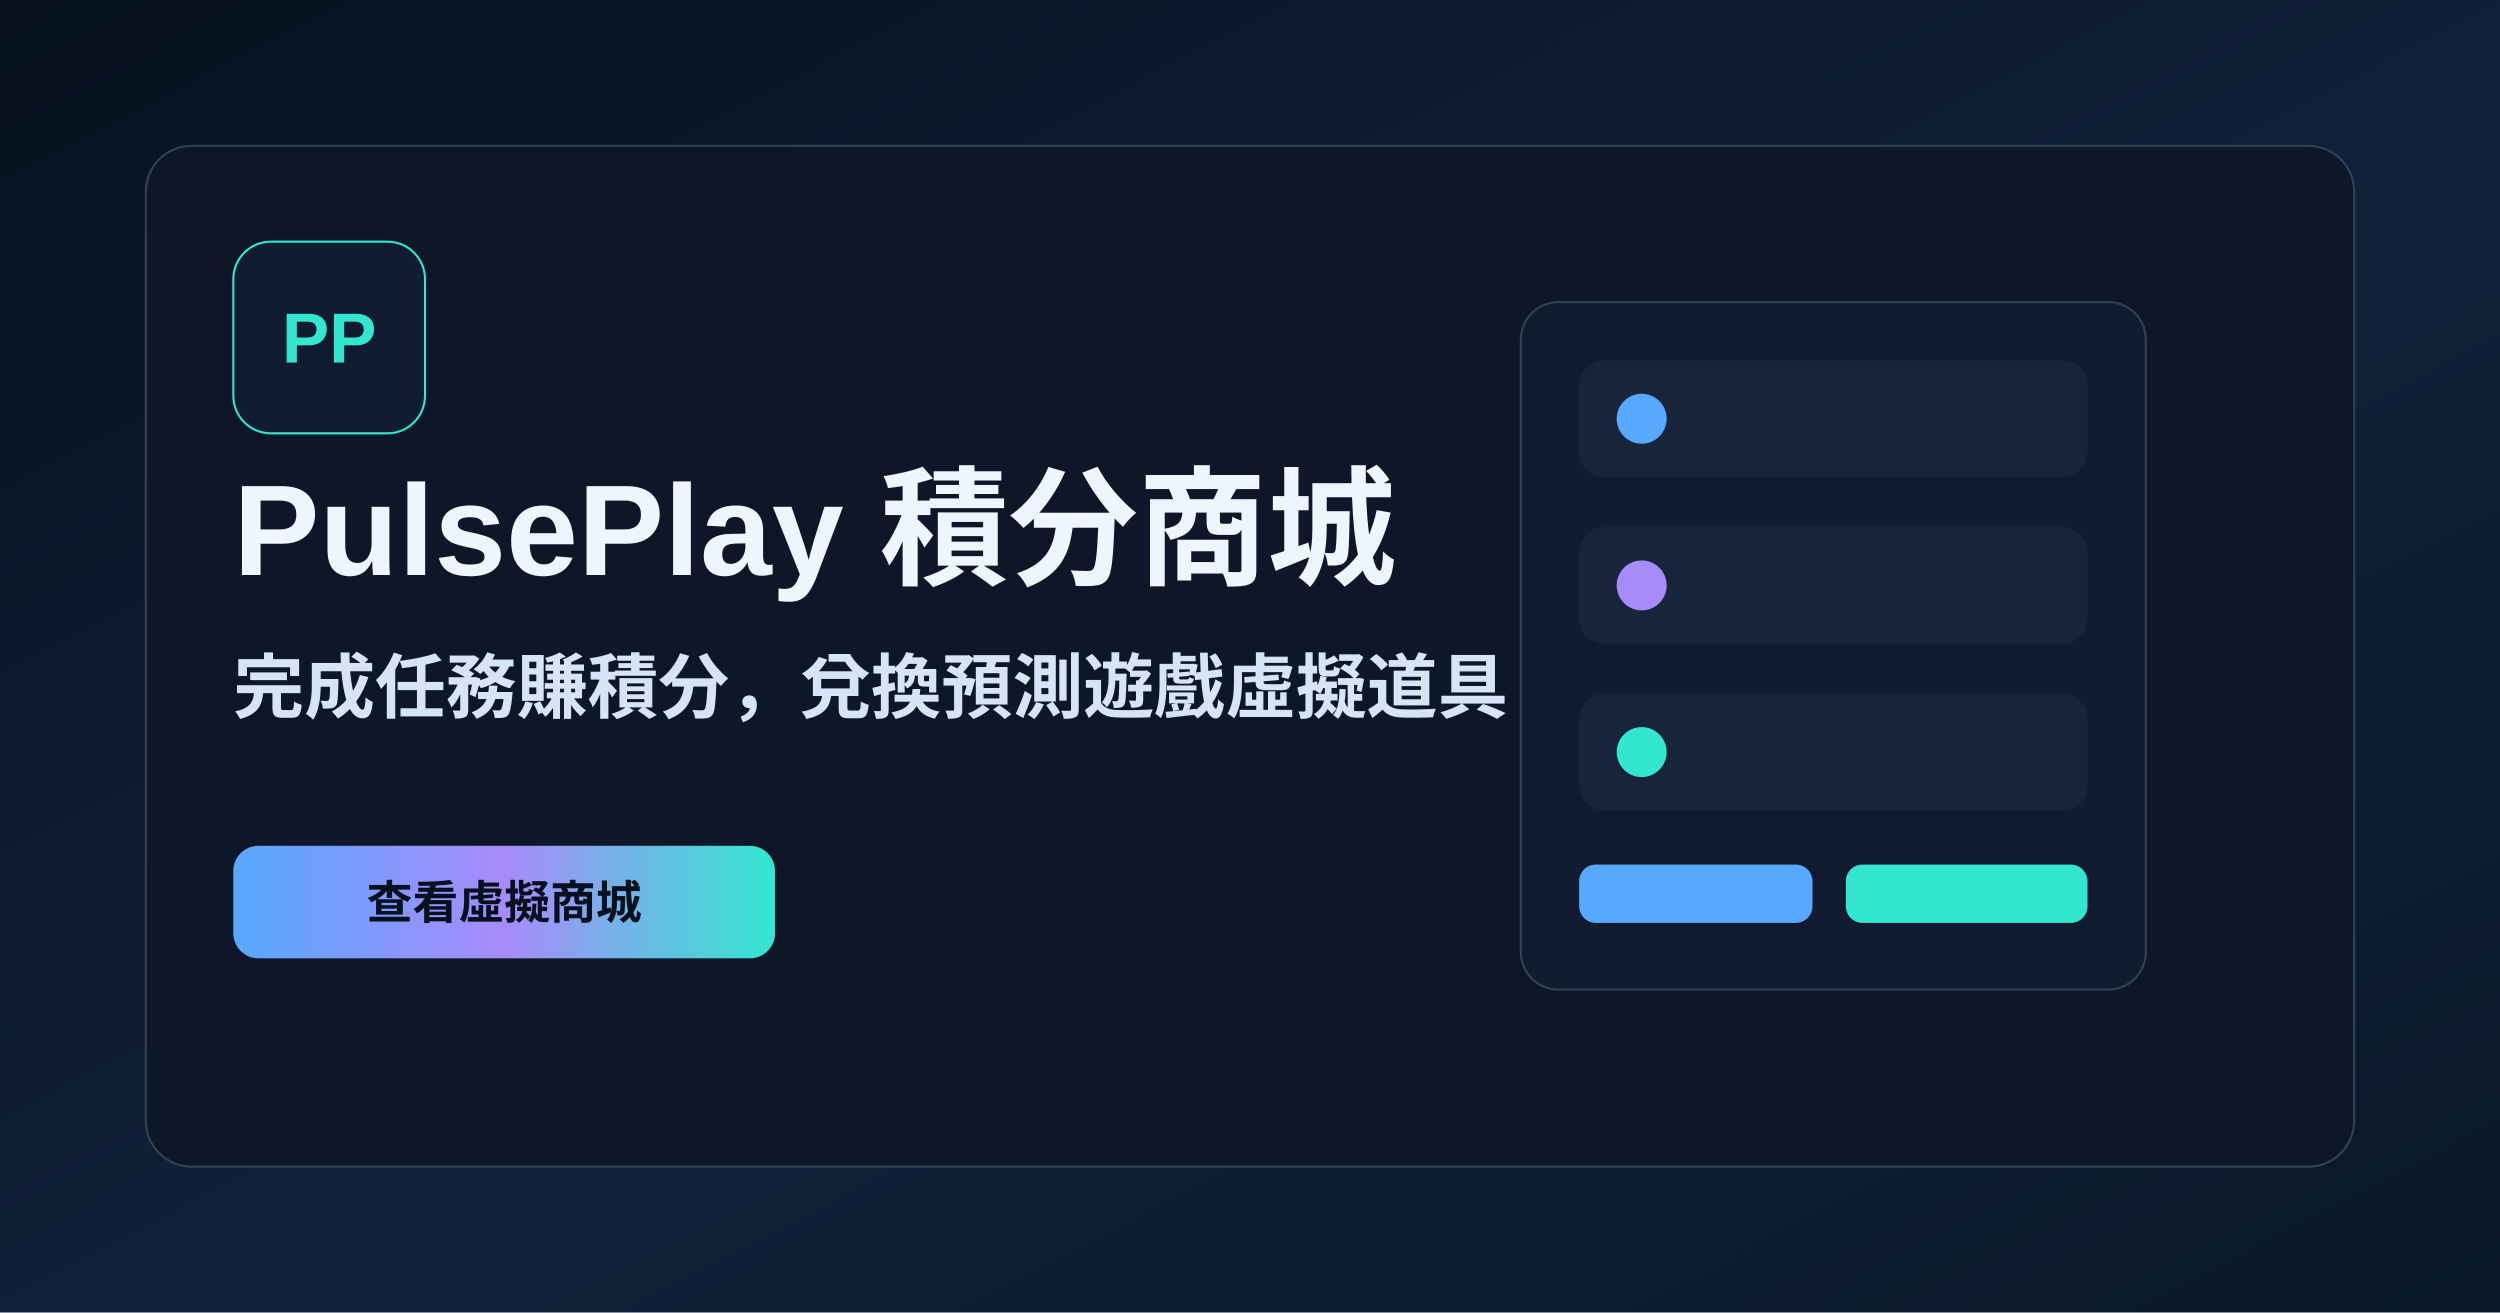
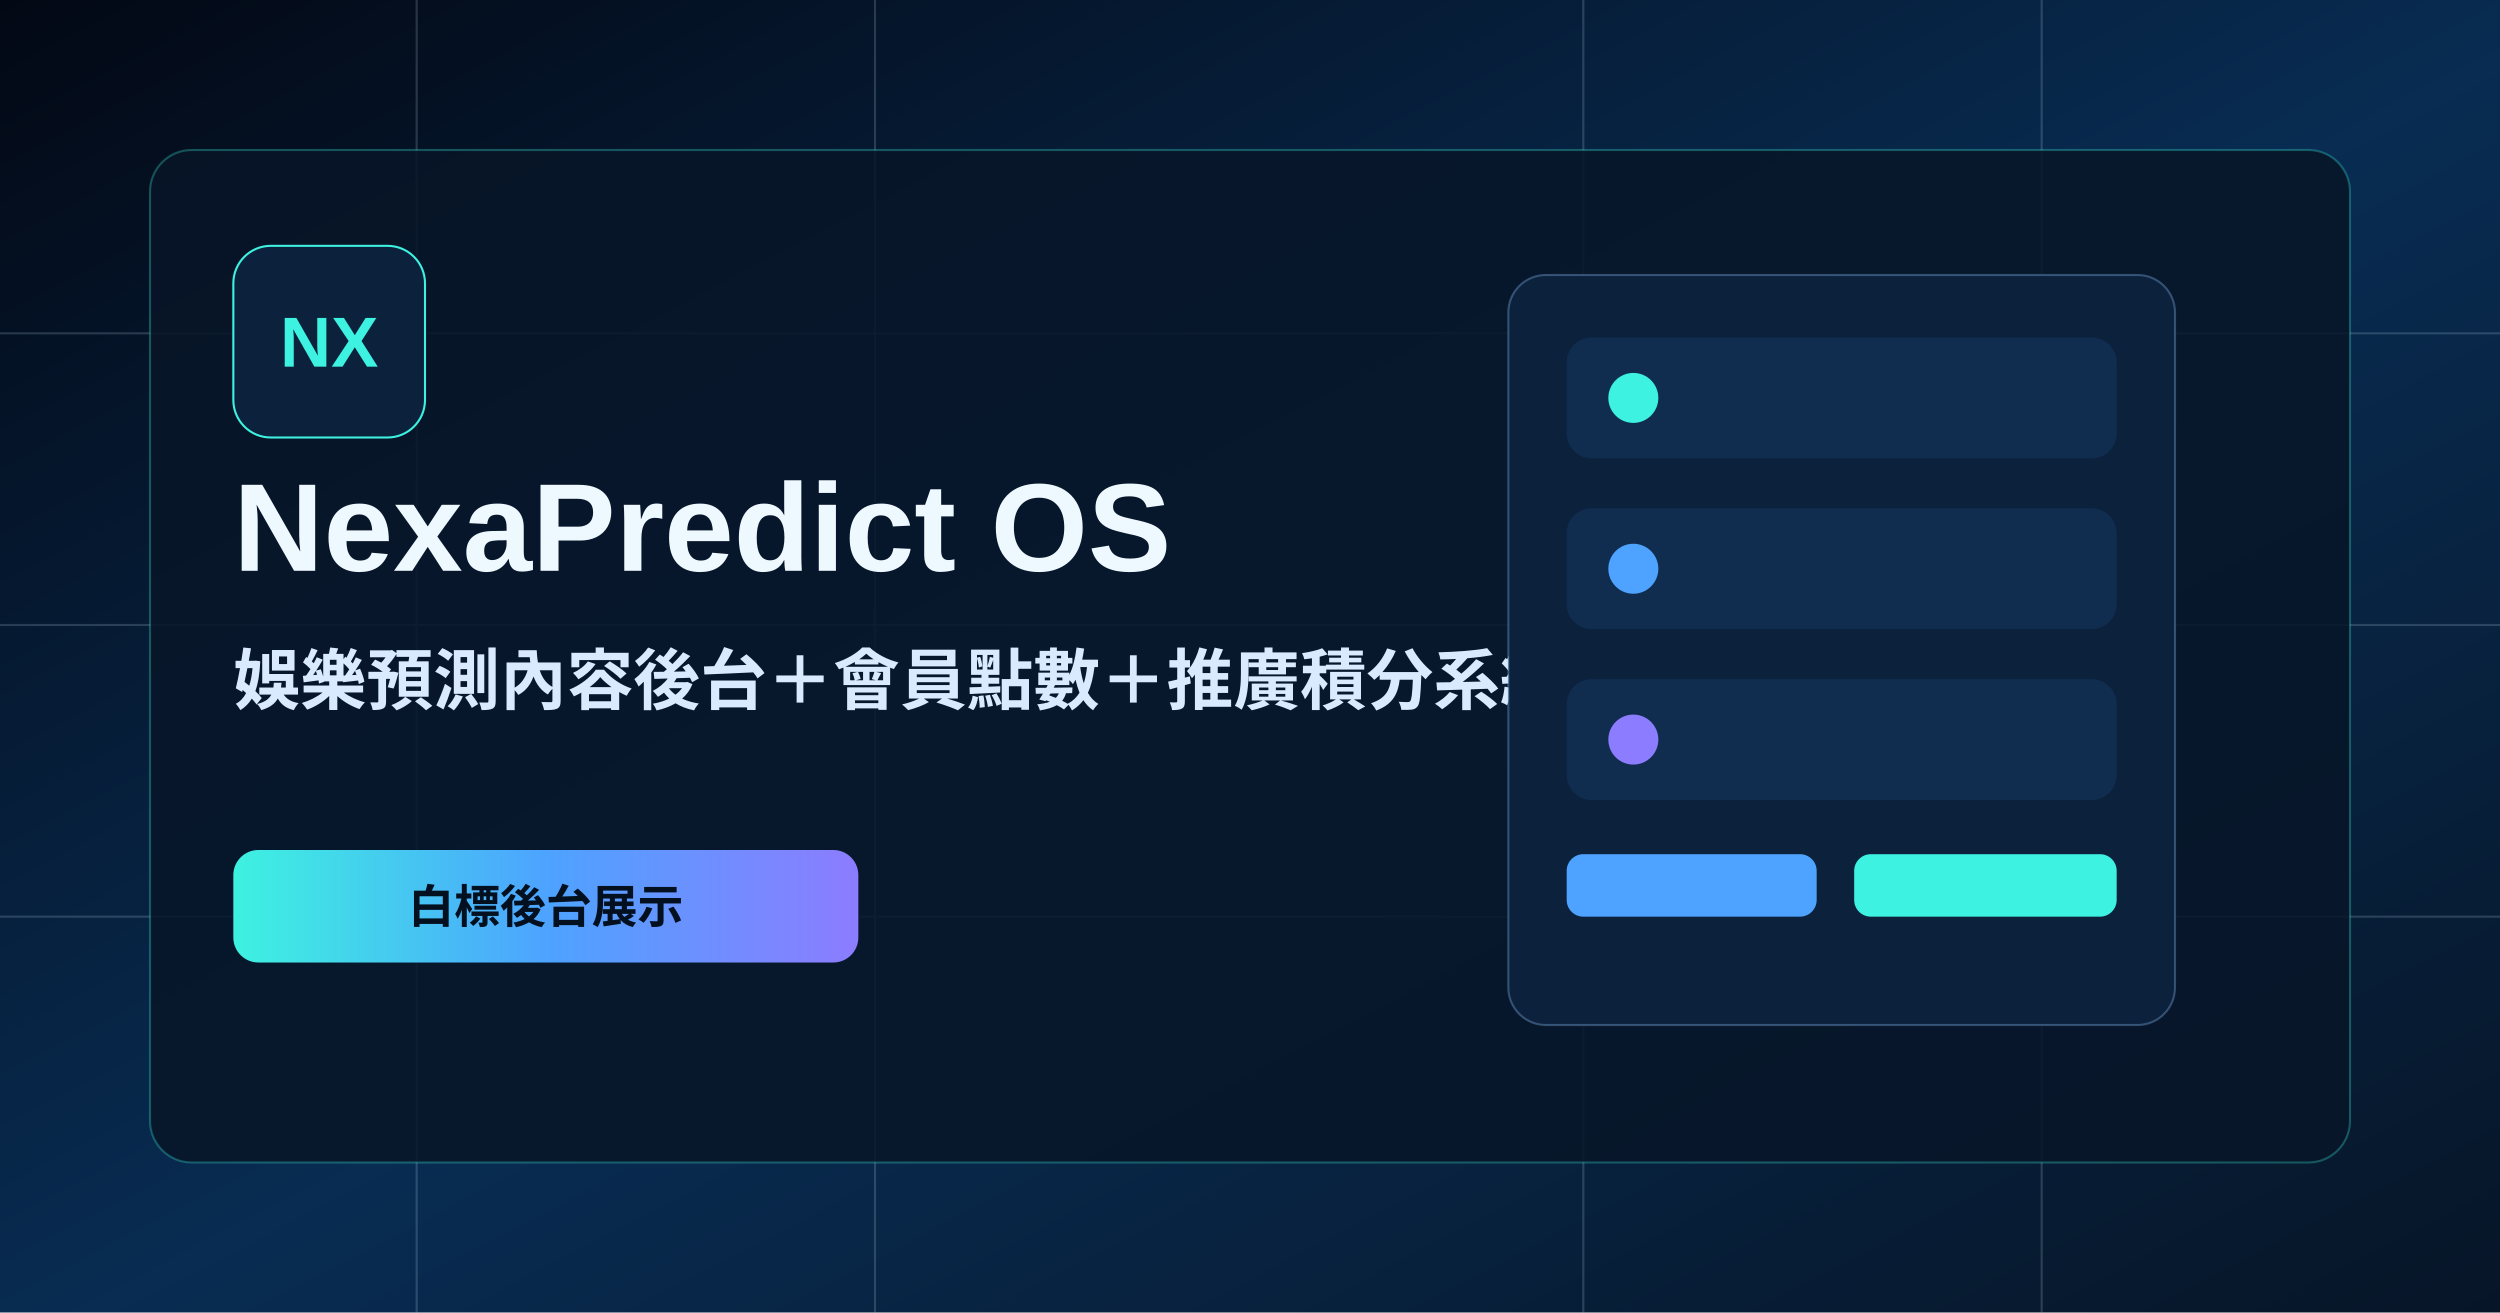
- <svg xmlns="http://www.w3.org/2000/svg" width="1200" height="630" viewBox="0 0 1200 630" role="img" aria-label="PulsePlay 積分商城">
+ <svg xmlns="http://www.w3.org/2000/svg" width="1200" height="630" viewBox="0 0 1200 630" role="img" aria-label="NexaPredict OS">
  <defs>
    <linearGradient id="bg" x1="0" x2="1" y1="0" y2="1">
-       <stop offset="0" stop-color="#07111f" />
-       <stop offset="0.55" stop-color="#10213a" />
-       <stop offset="1" stop-color="#081827" />
+       <stop offset="0" stop-color="#030814" />
+       <stop offset="0.52" stop-color="#082c52" />
+       <stop offset="1" stop-color="#071527" />
    </linearGradient>
    <linearGradient id="line" x1="0" x2="1">
-       <stop offset="0" stop-color="#57a8ff" />
-       <stop offset="0.5" stop-color="#a78bfa" />
-       <stop offset="1" stop-color="#33e6d0" />
+       <stop offset="0" stop-color="#3df2e0" />
+       <stop offset="0.5" stop-color="#4da3ff" />
+       <stop offset="1" stop-color="#8c7cff" />
    </linearGradient>
  </defs>
  <rect width="1200" height="630" fill="url(#bg)" />
-   <rect x="70" y="70" width="1060" height="490" rx="22" fill="#0d1728" stroke="#334155" />
-   <rect x="112" y="116" width="92" height="92" rx="18" fill="#111c30" stroke="#33e6d0" />
-   <text x="158" y="174" text-anchor="middle" fill="#33e6d0" font-family="Arial, 'Microsoft JhengHei', sans-serif" font-size="34" font-weight="900">PP</text>
-   <text x="112" y="276" fill="#edf5ff" font-family="Arial, 'Microsoft JhengHei', sans-serif" font-size="62" font-weight="900">PulsePlay 積分商城</text>
-   <text x="112" y="342" fill="#d5e4f7" font-family="Arial, 'Microsoft JhengHei', sans-serif" font-size="34" font-weight="800">完成任務賺積分，兌換預測遊戲虛擬道具</text>
-   <rect x="112" y="406" width="260" height="54" rx="12" fill="url(#line)" />
-   <text x="242" y="441" text-anchor="middle" fill="#06111f" font-family="Arial, 'Microsoft JhengHei', sans-serif" font-size="22" font-weight="900">查看虛擬商城</text>
-   <g transform="translate(730 145)">
-     <rect width="300" height="330" rx="18" fill="#111c30" stroke="#334155" />
-     <rect x="28" y="28" width="244" height="56" rx="12" fill="#17243a" />
-     <rect x="28" y="108" width="244" height="56" rx="12" fill="#17243a" />
-     <rect x="28" y="188" width="244" height="56" rx="12" fill="#17243a" />
-     <rect x="28" y="270" width="112" height="28" rx="8" fill="#57a8ff" />
-     <rect x="156" y="270" width="116" height="28" rx="8" fill="#33e6d0" />
-     <circle cx="58" cy="56" r="12" fill="#57a8ff" />
-     <circle cx="58" cy="136" r="12" fill="#a78bfa" />
-     <circle cx="58" cy="216" r="12" fill="#33e6d0" />
+   <g opacity="0.18" stroke="#cfe9ff">
+     <path d="M0 160h1200M0 300h1200M0 440h1200M200 0v630M420 0v630M760 0v630M980 0v630" />
+   </g>
+   <rect x="72" y="72" width="1056" height="486" rx="20" fill="#071527" opacity="0.86" stroke="#3df2e0" stroke-opacity="0.34" />
+   <rect x="112" y="118" width="92" height="92" rx="18" fill="#0b213c" stroke="#3df2e0" />
+   <text x="158" y="176" text-anchor="middle" fill="#3df2e0" font-family="Arial, 'Microsoft JhengHei', sans-serif" font-size="34" font-weight="900">NX</text>
+   <text x="112" y="274" fill="#eef8ff" font-family="Arial, 'Microsoft JhengHei', sans-serif" font-size="60" font-weight="900">NexaPredict OS</text>
+   <text x="112" y="338" fill="#d9eaff" font-family="Arial, 'Microsoft JhengHei', sans-serif" font-size="32" font-weight="800">娛樂預測內容後台＋會員點數＋推廣積分系統</text>
+   <rect x="112" y="408" width="300" height="54" rx="12" fill="url(#line)" />
+   <text x="262" y="443" text-anchor="middle" fill="#03101f" font-family="Arial, 'Microsoft JhengHei', sans-serif" font-size="22" font-weight="900">白標後台展示</text>
+   <g transform="translate(724 132)">
+     <rect width="320" height="360" rx="18" fill="#0b213c" stroke="#91c2ff" stroke-opacity="0.32" />
+     <rect x="28" y="30" width="264" height="58" rx="12" fill="#102d50" />
+     <rect x="28" y="112" width="264" height="58" rx="12" fill="#102d50" />
+     <rect x="28" y="194" width="264" height="58" rx="12" fill="#102d50" />
+     <rect x="28" y="278" width="120" height="30" rx="8" fill="#4da3ff" />
+     <rect x="166" y="278" width="126" height="30" rx="8" fill="#3df2e0" />
+     <circle cx="60" cy="59" r="12" fill="#3df2e0" />
+     <circle cx="60" cy="141" r="12" fill="#4da3ff" />
+     <circle cx="60" cy="223" r="12" fill="#8c7cff" />
  </g>
</svg>
